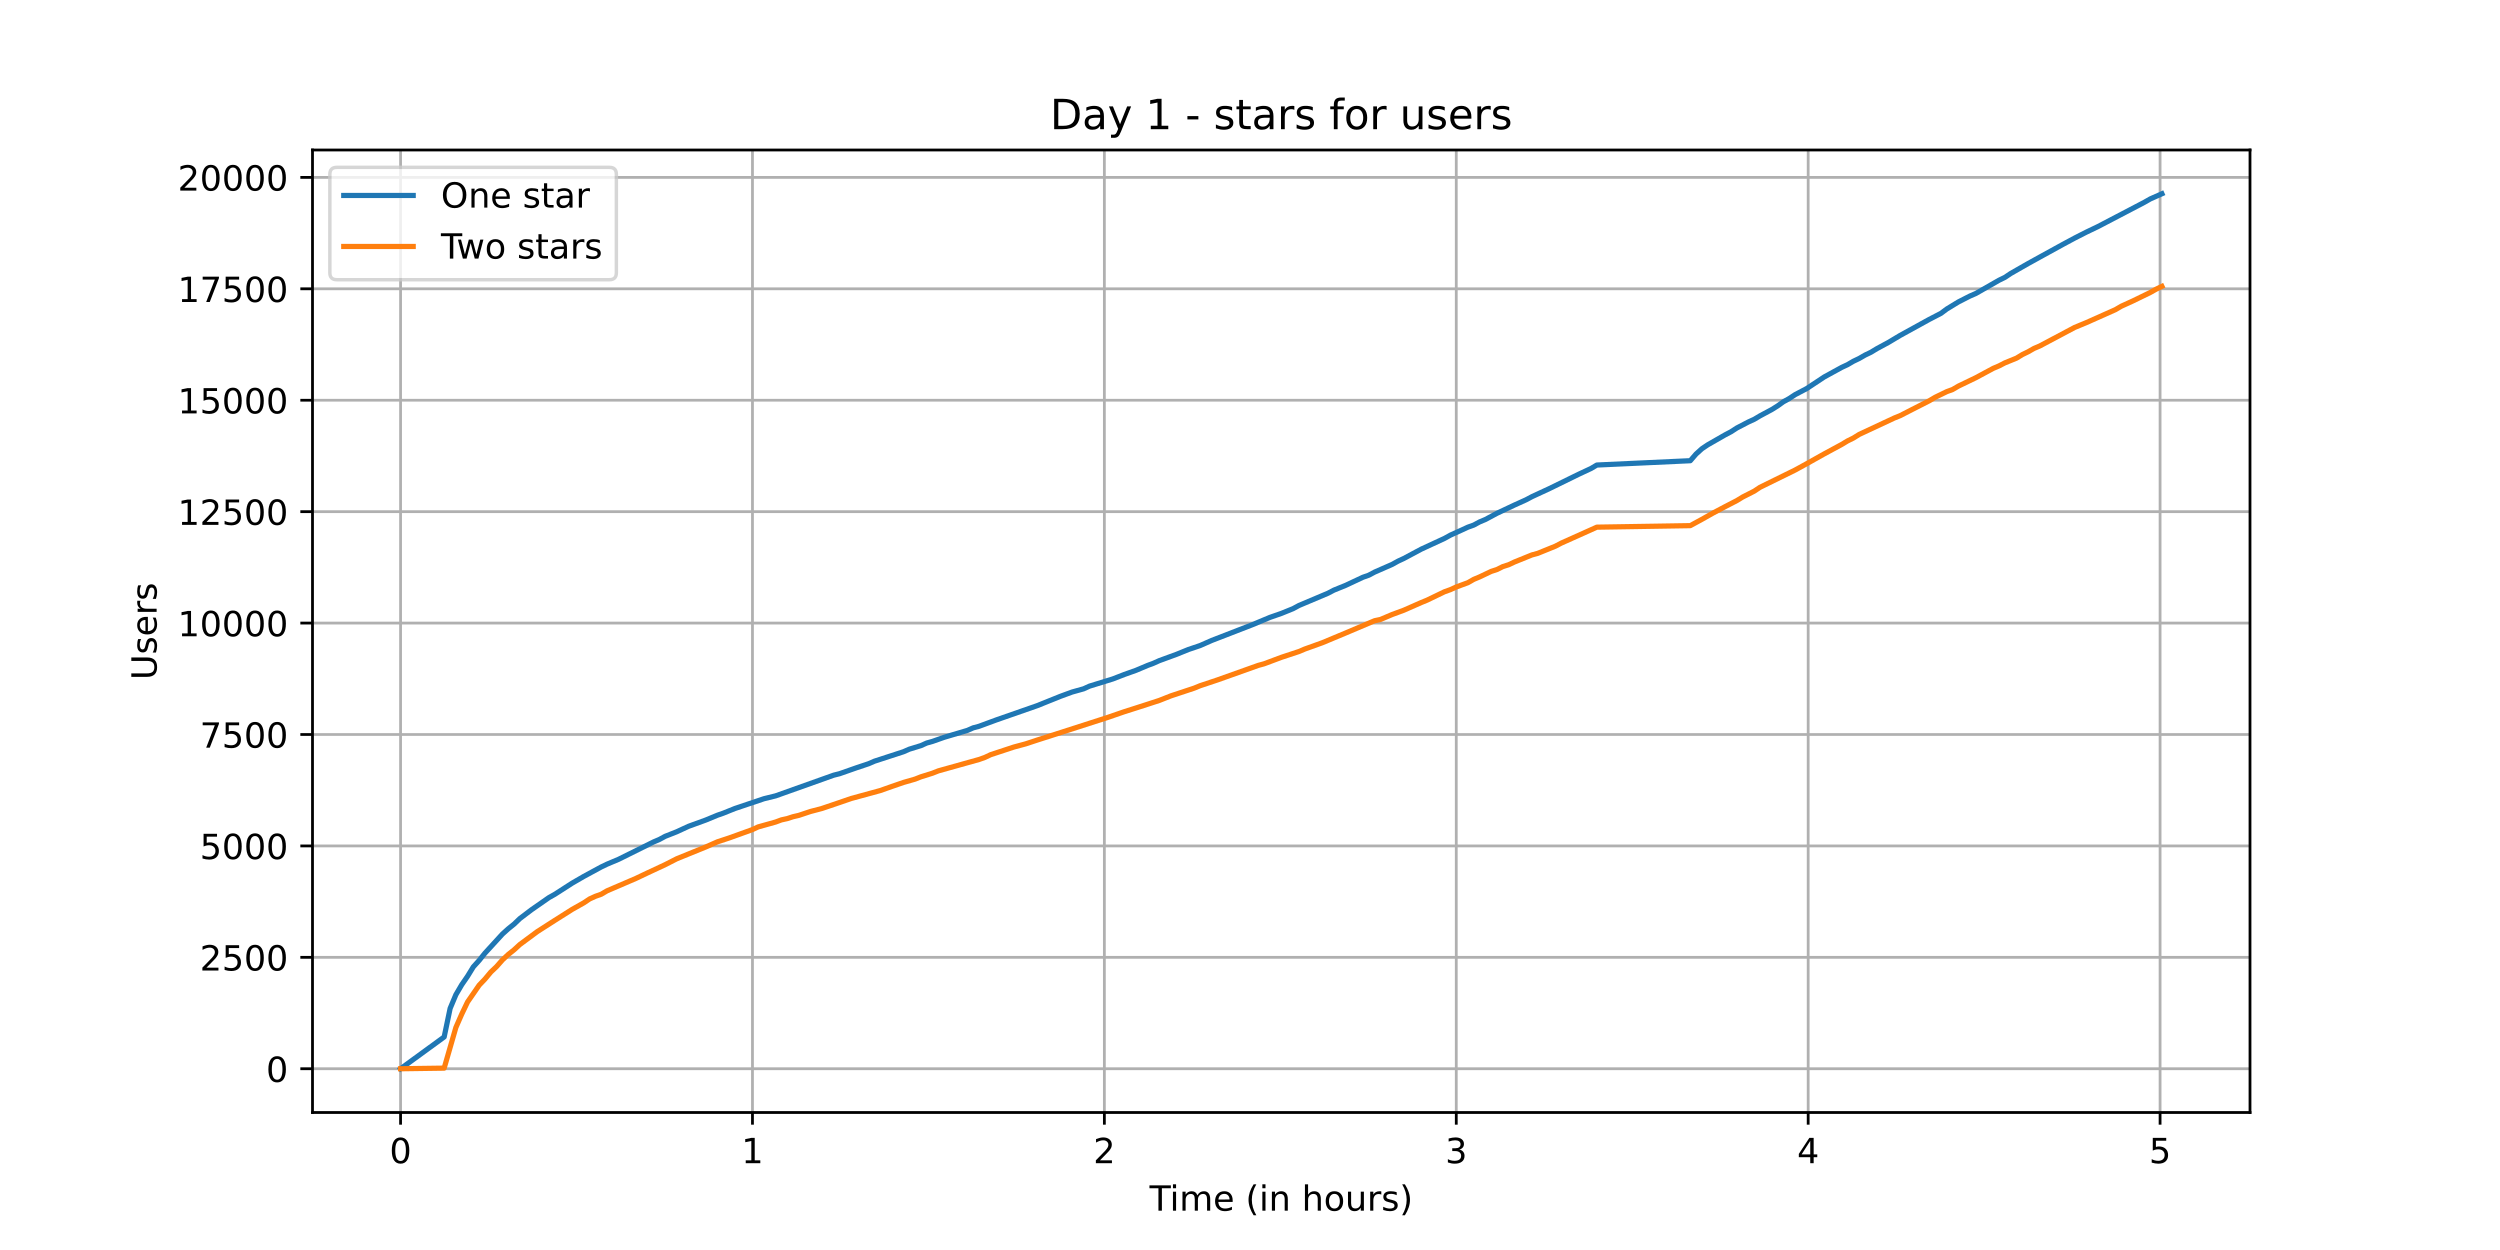
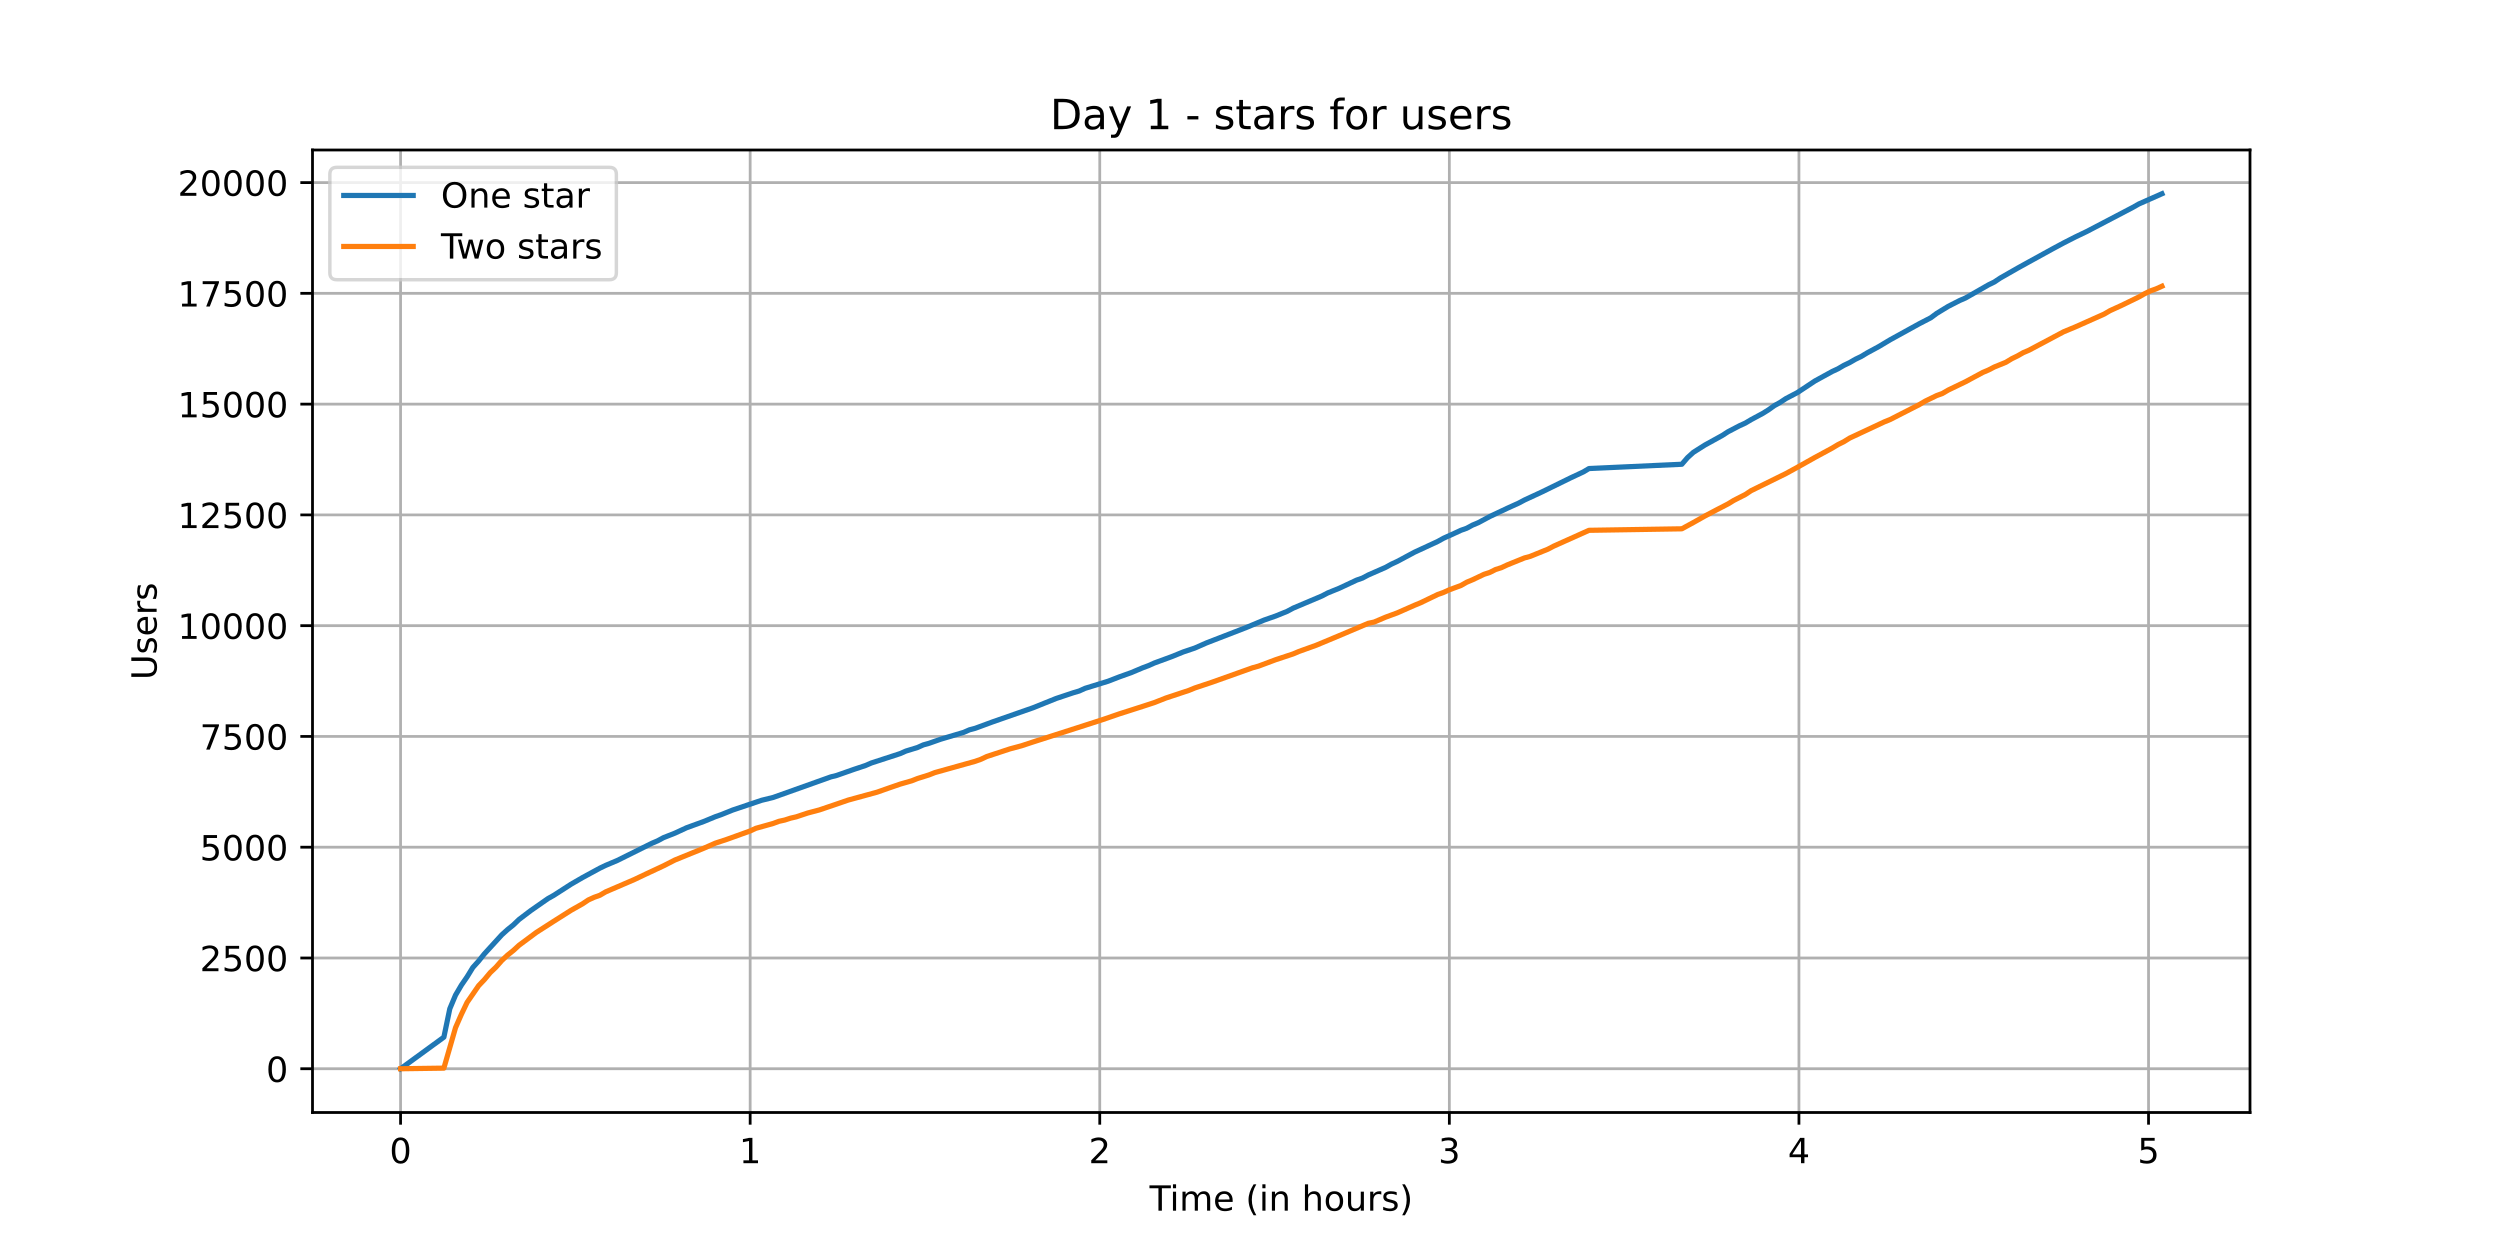
<svg xmlns="http://www.w3.org/2000/svg" xmlns:xlink="http://www.w3.org/1999/xlink" height="360pt" version="1.1" viewBox="0 0 720 360" width="720pt">
  <defs>
    <style type="text/css">*{stroke-linecap:butt;stroke-linejoin:round;}</style>
  </defs>
  <g id="figure_1">
    <g id="patch_1">
      <path d="M 0 360  L 720 360  L 720 0  L 0 0  z " style="fill:#ffffff;" />
    </g>
    <g id="axes_1">
      <g id="patch_2">
        <path d="M 90 320.4  L 648 320.4  L 648 43.2  L 90 43.2  z " style="fill:#ffffff;" />
      </g>
      <g id="matplotlib.axis_1">
        <g id="xtick_1">
          <g id="line2d_1">
-             <path clip-path="url(#pf2cf38341e)" d="M 115.364 320.4  L 115.364 43.2  " style="fill:none;stroke:#b0b0b0;stroke-linecap:square;stroke-width:0.8;" />
+             <path clip-path="url(#pa413331786)" d="M 115.364 320.4  L 115.364 43.2  " style="fill:none;stroke:#b0b0b0;stroke-linecap:square;stroke-width:0.8;" />
          </g>
          <g id="line2d_2">
            <defs>
-               <path d="M 0 0  L 0 3.5  " id="m0ffec7624c" style="stroke:#000000;stroke-width:0.8;" />
-             </defs>
-             <g>
-               <use style="stroke:#000000;stroke-width:0.8;" x="115.364" xlink:href="#m0ffec7624c" y="320.4" />
+               <path d="M 0 0  L 0 3.5  " id="mc14d39e9c3" style="stroke:#000000;stroke-width:0.8;" />
+             </defs>
+             <g>
+               <use style="stroke:#000000;stroke-width:0.8;" x="115.364" xlink:href="#mc14d39e9c3" y="320.4" />
            </g>
          </g>
          <g id="text_1">
            <g transform="translate(112.1824 334.9984)scale(0.1 -0.1)">
              <defs>
                <path d="M 31.781 66.406  Q 24.172 66.406 20.328 58.906  Q 16.5 51.422 16.5 36.375  Q 16.5 21.391 20.328 13.891  Q 24.172 6.391 31.781 6.391  Q 39.453 6.391 43.281 13.891  Q 47.125 21.391 47.125 36.375  Q 47.125 51.422 43.281 58.906  Q 39.453 66.406 31.781 66.406  z M 31.781 74.219  Q 44.047 74.219 50.516 64.516  Q 56.984 54.828 56.984 36.375  Q 56.984 17.969 50.516 8.266  Q 44.047 -1.422 31.781 -1.422  Q 19.531 -1.422 13.062 8.266  Q 6.594 17.969 6.594 36.375  Q 6.594 54.828 13.062 64.516  Q 19.531 74.219 31.781 74.219  z " id="DejaVuSans-48" />
              </defs>
              <use xlink:href="#DejaVuSans-48" />
            </g>
          </g>
        </g>
        <g id="xtick_2">
          <g id="line2d_3">
-             <path clip-path="url(#pf2cf38341e)" d="M 216.711 320.4  L 216.711 43.2  " style="fill:none;stroke:#b0b0b0;stroke-linecap:square;stroke-width:0.8;" />
+             <path clip-path="url(#pa413331786)" d="M 216.046 320.4  L 216.046 43.2  " style="fill:none;stroke:#b0b0b0;stroke-linecap:square;stroke-width:0.8;" />
          </g>
          <g id="line2d_4">
            <g>
-               <use style="stroke:#000000;stroke-width:0.8;" x="216.711" xlink:href="#m0ffec7624c" y="320.4" />
+               <use style="stroke:#000000;stroke-width:0.8;" x="216.046" xlink:href="#mc14d39e9c3" y="320.4" />
            </g>
          </g>
          <g id="text_2">
-             <g transform="translate(213.53 334.9984)scale(0.1 -0.1)">
+             <g transform="translate(212.865 334.9984)scale(0.1 -0.1)">
              <defs>
                <path d="M 12.406 8.297  L 28.516 8.297  L 28.516 63.922  L 10.984 60.406  L 10.984 69.391  L 28.422 72.906  L 38.281 72.906  L 38.281 8.297  L 54.391 8.297  L 54.391 0  L 12.406 0  z " id="DejaVuSans-49" />
              </defs>
              <use xlink:href="#DejaVuSans-49" />
            </g>
          </g>
        </g>
        <g id="xtick_3">
          <g id="line2d_5">
-             <path clip-path="url(#pf2cf38341e)" d="M 318.059 320.4  L 318.059 43.2  " style="fill:none;stroke:#b0b0b0;stroke-linecap:square;stroke-width:0.8;" />
+             <path clip-path="url(#pa413331786)" d="M 316.729 320.4  L 316.729 43.2  " style="fill:none;stroke:#b0b0b0;stroke-linecap:square;stroke-width:0.8;" />
          </g>
          <g id="line2d_6">
            <g>
-               <use style="stroke:#000000;stroke-width:0.8;" x="318.059" xlink:href="#m0ffec7624c" y="320.4" />
+               <use style="stroke:#000000;stroke-width:0.8;" x="316.729" xlink:href="#mc14d39e9c3" y="320.4" />
            </g>
          </g>
          <g id="text_3">
-             <g transform="translate(314.8775 334.9984)scale(0.1 -0.1)">
+             <g transform="translate(313.5477 334.9984)scale(0.1 -0.1)">
              <defs>
                <path d="M 19.188 8.297  L 53.609 8.297  L 53.609 0  L 7.328 0  L 7.328 8.297  Q 12.938 14.109 22.625 23.891  Q 32.328 33.688 34.812 36.531  Q 39.547 41.844 41.422 45.531  Q 43.312 49.219 43.312 52.781  Q 43.312 58.594 39.234 62.25  Q 35.156 65.922 28.609 65.922  Q 23.969 65.922 18.812 64.312  Q 13.672 62.703 7.812 59.422  L 7.812 69.391  Q 13.766 71.781 18.938 73  Q 24.125 74.219 28.422 74.219  Q 39.75 74.219 46.484 68.547  Q 53.219 62.891 53.219 53.422  Q 53.219 48.922 51.531 44.891  Q 49.859 40.875 45.406 35.406  Q 44.188 33.984 37.641 27.219  Q 31.109 20.453 19.188 8.297  z " id="DejaVuSans-50" />
              </defs>
              <use xlink:href="#DejaVuSans-50" />
            </g>
          </g>
        </g>
        <g id="xtick_4">
          <g id="line2d_7">
-             <path clip-path="url(#pf2cf38341e)" d="M 419.406 320.4  L 419.406 43.2  " style="fill:none;stroke:#b0b0b0;stroke-linecap:square;stroke-width:0.8;" />
+             <path clip-path="url(#pa413331786)" d="M 417.412 320.4  L 417.412 43.2  " style="fill:none;stroke:#b0b0b0;stroke-linecap:square;stroke-width:0.8;" />
          </g>
          <g id="line2d_8">
            <g>
-               <use style="stroke:#000000;stroke-width:0.8;" x="419.406" xlink:href="#m0ffec7624c" y="320.4" />
+               <use style="stroke:#000000;stroke-width:0.8;" x="417.412" xlink:href="#mc14d39e9c3" y="320.4" />
            </g>
          </g>
          <g id="text_4">
-             <g transform="translate(416.2251 334.9984)scale(0.1 -0.1)">
+             <g transform="translate(414.2303 334.9984)scale(0.1 -0.1)">
              <defs>
                <path d="M 40.578 39.312  Q 47.656 37.797 51.625 33  Q 55.609 28.219 55.609 21.188  Q 55.609 10.406 48.188 4.484  Q 40.766 -1.422 27.094 -1.422  Q 22.516 -1.422 17.656 -0.516  Q 12.797 0.391 7.625 2.203  L 7.625 11.719  Q 11.719 9.328 16.594 8.109  Q 21.484 6.891 26.812 6.891  Q 36.078 6.891 40.938 10.547  Q 45.797 14.203 45.797 21.188  Q 45.797 27.641 41.281 31.266  Q 36.766 34.906 28.719 34.906  L 20.219 34.906  L 20.219 43.016  L 29.109 43.016  Q 36.375 43.016 40.234 45.922  Q 44.094 48.828 44.094 54.297  Q 44.094 59.906 40.109 62.906  Q 36.141 65.922 28.719 65.922  Q 24.656 65.922 20.016 65.031  Q 15.375 64.156 9.812 62.312  L 9.812 71.094  Q 15.438 72.656 20.344 73.438  Q 25.25 74.219 29.594 74.219  Q 40.828 74.219 47.359 69.109  Q 53.906 64.016 53.906 55.328  Q 53.906 49.266 50.438 45.094  Q 46.969 40.922 40.578 39.312  z " id="DejaVuSans-51" />
              </defs>
              <use xlink:href="#DejaVuSans-51" />
            </g>
          </g>
        </g>
        <g id="xtick_5">
          <g id="line2d_9">
-             <path clip-path="url(#pf2cf38341e)" d="M 520.754 320.4  L 520.754 43.2  " style="fill:none;stroke:#b0b0b0;stroke-linecap:square;stroke-width:0.8;" />
+             <path clip-path="url(#pa413331786)" d="M 518.094 320.4  L 518.094 43.2  " style="fill:none;stroke:#b0b0b0;stroke-linecap:square;stroke-width:0.8;" />
          </g>
          <g id="line2d_10">
            <g>
-               <use style="stroke:#000000;stroke-width:0.8;" x="520.754" xlink:href="#m0ffec7624c" y="320.4" />
+               <use style="stroke:#000000;stroke-width:0.8;" x="518.094" xlink:href="#mc14d39e9c3" y="320.4" />
            </g>
          </g>
          <g id="text_5">
-             <g transform="translate(517.5727 334.9984)scale(0.1 -0.1)">
+             <g transform="translate(514.913 334.9984)scale(0.1 -0.1)">
              <defs>
                <path d="M 37.797 64.312  L 12.891 25.391  L 37.797 25.391  z M 35.203 72.906  L 47.609 72.906  L 47.609 25.391  L 58.016 25.391  L 58.016 17.188  L 47.609 17.188  L 47.609 0  L 37.797 0  L 37.797 17.188  L 4.891 17.188  L 4.891 26.703  z " id="DejaVuSans-52" />
              </defs>
              <use xlink:href="#DejaVuSans-52" />
            </g>
          </g>
        </g>
        <g id="xtick_6">
          <g id="line2d_11">
-             <path clip-path="url(#pf2cf38341e)" d="M 622.101 320.4  L 622.101 43.2  " style="fill:none;stroke:#b0b0b0;stroke-linecap:square;stroke-width:0.8;" />
+             <path clip-path="url(#pa413331786)" d="M 618.777 320.4  L 618.777 43.2  " style="fill:none;stroke:#b0b0b0;stroke-linecap:square;stroke-width:0.8;" />
          </g>
          <g id="line2d_12">
            <g>
-               <use style="stroke:#000000;stroke-width:0.8;" x="622.101" xlink:href="#m0ffec7624c" y="320.4" />
+               <use style="stroke:#000000;stroke-width:0.8;" x="618.777" xlink:href="#mc14d39e9c3" y="320.4" />
            </g>
          </g>
          <g id="text_6">
-             <g transform="translate(618.9202 334.9984)scale(0.1 -0.1)">
+             <g transform="translate(615.5956 334.9984)scale(0.1 -0.1)">
              <defs>
                <path d="M 10.797 72.906  L 49.516 72.906  L 49.516 64.594  L 19.828 64.594  L 19.828 46.734  Q 21.969 47.469 24.109 47.828  Q 26.266 48.188 28.422 48.188  Q 40.625 48.188 47.75 41.5  Q 54.891 34.812 54.891 23.391  Q 54.891 11.625 47.562 5.094  Q 40.234 -1.422 26.906 -1.422  Q 22.312 -1.422 17.547 -0.641  Q 12.797 0.141 7.719 1.703  L 7.719 11.625  Q 12.109 9.234 16.797 8.062  Q 21.484 6.891 26.703 6.891  Q 35.156 6.891 40.078 11.328  Q 45.016 15.766 45.016 23.391  Q 45.016 31 40.078 35.438  Q 35.156 39.891 26.703 39.891  Q 22.75 39.891 18.812 39.016  Q 14.891 38.141 10.797 36.281  z " id="DejaVuSans-53" />
              </defs>
              <use xlink:href="#DejaVuSans-53" />
            </g>
          </g>
        </g>
        <g id="text_7">
          <g transform="translate(331.0719 348.6766)scale(0.1 -0.1)">
            <defs>
              <path d="M -0.297 72.906  L 61.375 72.906  L 61.375 64.594  L 35.5 64.594  L 35.5 0  L 25.594 0  L 25.594 64.594  L -0.297 64.594  z " id="DejaVuSans-84" />
              <path d="M 9.422 54.688  L 18.406 54.688  L 18.406 0  L 9.422 0  z M 9.422 75.984  L 18.406 75.984  L 18.406 64.594  L 9.422 64.594  z " id="DejaVuSans-105" />
              <path d="M 52 44.188  Q 55.375 50.25 60.062 53.125  Q 64.75 56 71.094 56  Q 79.641 56 84.281 50.016  Q 88.922 44.047 88.922 33.016  L 88.922 0  L 79.891 0  L 79.891 32.719  Q 79.891 40.578 77.094 44.375  Q 74.312 48.188 68.609 48.188  Q 61.625 48.188 57.562 43.547  Q 53.516 38.922 53.516 30.906  L 53.516 0  L 44.484 0  L 44.484 32.719  Q 44.484 40.625 41.703 44.406  Q 38.922 48.188 33.109 48.188  Q 26.219 48.188 22.156 43.531  Q 18.109 38.875 18.109 30.906  L 18.109 0  L 9.078 0  L 9.078 54.688  L 18.109 54.688  L 18.109 46.188  Q 21.188 51.219 25.484 53.609  Q 29.781 56 35.688 56  Q 41.656 56 45.828 52.969  Q 50 49.953 52 44.188  z " id="DejaVuSans-109" />
              <path d="M 56.203 29.594  L 56.203 25.203  L 14.891 25.203  Q 15.484 15.922 20.484 11.062  Q 25.484 6.203 34.422 6.203  Q 39.594 6.203 44.453 7.469  Q 49.312 8.734 54.109 11.281  L 54.109 2.781  Q 49.266 0.734 44.188 -0.344  Q 39.109 -1.422 33.891 -1.422  Q 20.797 -1.422 13.156 6.188  Q 5.516 13.812 5.516 26.812  Q 5.516 40.234 12.766 48.109  Q 20.016 56 32.328 56  Q 43.359 56 49.781 48.891  Q 56.203 41.797 56.203 29.594  z M 47.219 32.234  Q 47.125 39.594 43.094 43.984  Q 39.062 48.391 32.422 48.391  Q 24.906 48.391 20.391 44.141  Q 15.875 39.891 15.188 32.172  z " id="DejaVuSans-101" />
              <path id="DejaVuSans-32" />
              <path d="M 31 75.875  Q 24.469 64.656 21.281 53.656  Q 18.109 42.672 18.109 31.391  Q 18.109 20.125 21.312 9.062  Q 24.516 -2 31 -13.188  L 23.188 -13.188  Q 15.875 -1.703 12.234 9.375  Q 8.594 20.453 8.594 31.391  Q 8.594 42.281 12.203 53.312  Q 15.828 64.359 23.188 75.875  z " id="DejaVuSans-40" />
              <path d="M 54.891 33.016  L 54.891 0  L 45.906 0  L 45.906 32.719  Q 45.906 40.484 42.875 44.328  Q 39.844 48.188 33.797 48.188  Q 26.516 48.188 22.312 43.547  Q 18.109 38.922 18.109 30.906  L 18.109 0  L 9.078 0  L 9.078 54.688  L 18.109 54.688  L 18.109 46.188  Q 21.344 51.125 25.703 53.562  Q 30.078 56 35.797 56  Q 45.219 56 50.047 50.172  Q 54.891 44.344 54.891 33.016  z " id="DejaVuSans-110" />
              <path d="M 54.891 33.016  L 54.891 0  L 45.906 0  L 45.906 32.719  Q 45.906 40.484 42.875 44.328  Q 39.844 48.188 33.797 48.188  Q 26.516 48.188 22.312 43.547  Q 18.109 38.922 18.109 30.906  L 18.109 0  L 9.078 0  L 9.078 75.984  L 18.109 75.984  L 18.109 46.188  Q 21.344 51.125 25.703 53.562  Q 30.078 56 35.797 56  Q 45.219 56 50.047 50.172  Q 54.891 44.344 54.891 33.016  z " id="DejaVuSans-104" />
              <path d="M 30.609 48.391  Q 23.391 48.391 19.188 42.75  Q 14.984 37.109 14.984 27.297  Q 14.984 17.484 19.156 11.844  Q 23.344 6.203 30.609 6.203  Q 37.797 6.203 41.984 11.859  Q 46.188 17.531 46.188 27.297  Q 46.188 37.016 41.984 42.703  Q 37.797 48.391 30.609 48.391  z M 30.609 56  Q 42.328 56 49.016 48.375  Q 55.719 40.766 55.719 27.297  Q 55.719 13.875 49.016 6.219  Q 42.328 -1.422 30.609 -1.422  Q 18.844 -1.422 12.172 6.219  Q 5.516 13.875 5.516 27.297  Q 5.516 40.766 12.172 48.375  Q 18.844 56 30.609 56  z " id="DejaVuSans-111" />
              <path d="M 8.5 21.578  L 8.5 54.688  L 17.484 54.688  L 17.484 21.922  Q 17.484 14.156 20.5 10.266  Q 23.531 6.391 29.594 6.391  Q 36.859 6.391 41.078 11.031  Q 45.312 15.672 45.312 23.688  L 45.312 54.688  L 54.297 54.688  L 54.297 0  L 45.312 0  L 45.312 8.406  Q 42.047 3.422 37.719 1  Q 33.406 -1.422 27.688 -1.422  Q 18.266 -1.422 13.375 4.438  Q 8.5 10.297 8.5 21.578  z M 31.109 56  z " id="DejaVuSans-117" />
              <path d="M 41.109 46.297  Q 39.594 47.172 37.812 47.578  Q 36.031 48 33.891 48  Q 26.266 48 22.188 43.047  Q 18.109 38.094 18.109 28.812  L 18.109 0  L 9.078 0  L 9.078 54.688  L 18.109 54.688  L 18.109 46.188  Q 20.953 51.172 25.484 53.578  Q 30.031 56 36.531 56  Q 37.453 56 38.578 55.875  Q 39.703 55.766 41.062 55.516  z " id="DejaVuSans-114" />
              <path d="M 44.281 53.078  L 44.281 44.578  Q 40.484 46.531 36.375 47.5  Q 32.281 48.484 27.875 48.484  Q 21.188 48.484 17.844 46.438  Q 14.5 44.391 14.5 40.281  Q 14.5 37.156 16.891 35.375  Q 19.281 33.594 26.516 31.984  L 29.594 31.297  Q 39.156 29.25 43.188 25.516  Q 47.219 21.781 47.219 15.094  Q 47.219 7.469 41.188 3.016  Q 35.156 -1.422 24.609 -1.422  Q 20.219 -1.422 15.453 -0.562  Q 10.688 0.297 5.422 2  L 5.422 11.281  Q 10.406 8.688 15.234 7.391  Q 20.062 6.109 24.812 6.109  Q 31.156 6.109 34.562 8.281  Q 37.984 10.453 37.984 14.406  Q 37.984 18.062 35.516 20.016  Q 33.062 21.969 24.703 23.781  L 21.578 24.516  Q 13.234 26.266 9.516 29.906  Q 5.812 33.547 5.812 39.891  Q 5.812 47.609 11.281 51.797  Q 16.75 56 26.812 56  Q 31.781 56 36.172 55.266  Q 40.578 54.547 44.281 53.078  z " id="DejaVuSans-115" />
              <path d="M 8.016 75.875  L 15.828 75.875  Q 23.141 64.359 26.781 53.312  Q 30.422 42.281 30.422 31.391  Q 30.422 20.453 26.781 9.375  Q 23.141 -1.703 15.828 -13.188  L 8.016 -13.188  Q 14.5 -2 17.703 9.062  Q 20.906 20.125 20.906 31.391  Q 20.906 42.672 17.703 53.656  Q 14.5 64.656 8.016 75.875  z " id="DejaVuSans-41" />
            </defs>
            <use xlink:href="#DejaVuSans-84" />
            <use x="57.959" xlink:href="#DejaVuSans-105" />
            <use x="85.742" xlink:href="#DejaVuSans-109" />
            <use x="183.154" xlink:href="#DejaVuSans-101" />
            <use x="244.678" xlink:href="#DejaVuSans-32" />
            <use x="276.465" xlink:href="#DejaVuSans-40" />
            <use x="315.479" xlink:href="#DejaVuSans-105" />
            <use x="343.262" xlink:href="#DejaVuSans-110" />
            <use x="406.641" xlink:href="#DejaVuSans-32" />
            <use x="438.428" xlink:href="#DejaVuSans-104" />
            <use x="501.807" xlink:href="#DejaVuSans-111" />
            <use x="562.988" xlink:href="#DejaVuSans-117" />
            <use x="626.367" xlink:href="#DejaVuSans-114" />
            <use x="667.48" xlink:href="#DejaVuSans-115" />
            <use x="719.58" xlink:href="#DejaVuSans-41" />
          </g>
        </g>
      </g>
      <g id="matplotlib.axis_2">
        <g id="ytick_1">
          <g id="line2d_13">
-             <path clip-path="url(#pf2cf38341e)" d="M 90 307.8  L 648 307.8  " style="fill:none;stroke:#b0b0b0;stroke-linecap:square;stroke-width:0.8;" />
+             <path clip-path="url(#pa413331786)" d="M 90 307.8  L 648 307.8  " style="fill:none;stroke:#b0b0b0;stroke-linecap:square;stroke-width:0.8;" />
          </g>
          <g id="line2d_14">
            <defs>
-               <path d="M 0 0  L -3.5 0  " id="m3760da4bdd" style="stroke:#000000;stroke-width:0.8;" />
-             </defs>
-             <g>
-               <use style="stroke:#000000;stroke-width:0.8;" x="90" xlink:href="#m3760da4bdd" y="307.8" />
+               <path d="M 0 0  L -3.5 0  " id="m366de0d4a3" style="stroke:#000000;stroke-width:0.8;" />
+             </defs>
+             <g>
+               <use style="stroke:#000000;stroke-width:0.8;" x="90" xlink:href="#m366de0d4a3" y="307.8" />
            </g>
          </g>
          <g id="text_8">
            <g transform="translate(76.6375 311.5992)scale(0.1 -0.1)">
              <use xlink:href="#DejaVuSans-48" />
            </g>
          </g>
        </g>
        <g id="ytick_2">
          <g id="line2d_15">
-             <path clip-path="url(#pf2cf38341e)" d="M 90 275.711  L 648 275.711  " style="fill:none;stroke:#b0b0b0;stroke-linecap:square;stroke-width:0.8;" />
+             <path clip-path="url(#pa413331786)" d="M 90 275.898  L 648 275.898  " style="fill:none;stroke:#b0b0b0;stroke-linecap:square;stroke-width:0.8;" />
          </g>
          <g id="line2d_16">
            <g>
-               <use style="stroke:#000000;stroke-width:0.8;" x="90" xlink:href="#m3760da4bdd" y="275.711" />
+               <use style="stroke:#000000;stroke-width:0.8;" x="90" xlink:href="#m366de0d4a3" y="275.898" />
            </g>
          </g>
          <g id="text_9">
-             <g transform="translate(57.55 279.5104)scale(0.1 -0.1)">
+             <g transform="translate(57.55 279.6973)scale(0.1 -0.1)">
              <use xlink:href="#DejaVuSans-50" />
              <use x="63.623" xlink:href="#DejaVuSans-53" />
              <use x="127.246" xlink:href="#DejaVuSans-48" />
              <use x="190.869" xlink:href="#DejaVuSans-48" />
            </g>
          </g>
        </g>
        <g id="ytick_3">
          <g id="line2d_17">
-             <path clip-path="url(#pf2cf38341e)" d="M 90 243.622  L 648 243.622  " style="fill:none;stroke:#b0b0b0;stroke-linecap:square;stroke-width:0.8;" />
+             <path clip-path="url(#pa413331786)" d="M 90 243.996  L 648 243.996  " style="fill:none;stroke:#b0b0b0;stroke-linecap:square;stroke-width:0.8;" />
          </g>
          <g id="line2d_18">
            <g>
-               <use style="stroke:#000000;stroke-width:0.8;" x="90" xlink:href="#m3760da4bdd" y="243.622" />
+               <use style="stroke:#000000;stroke-width:0.8;" x="90" xlink:href="#m366de0d4a3" y="243.996" />
            </g>
          </g>
          <g id="text_10">
-             <g transform="translate(57.55 247.4216)scale(0.1 -0.1)">
+             <g transform="translate(57.55 247.7953)scale(0.1 -0.1)">
              <use xlink:href="#DejaVuSans-53" />
              <use x="63.623" xlink:href="#DejaVuSans-48" />
              <use x="127.246" xlink:href="#DejaVuSans-48" />
              <use x="190.869" xlink:href="#DejaVuSans-48" />
            </g>
          </g>
        </g>
        <g id="ytick_4">
          <g id="line2d_19">
-             <path clip-path="url(#pf2cf38341e)" d="M 90 211.534  L 648 211.534  " style="fill:none;stroke:#b0b0b0;stroke-linecap:square;stroke-width:0.8;" />
+             <path clip-path="url(#pa413331786)" d="M 90 212.094  L 648 212.094  " style="fill:none;stroke:#b0b0b0;stroke-linecap:square;stroke-width:0.8;" />
          </g>
          <g id="line2d_20">
            <g>
-               <use style="stroke:#000000;stroke-width:0.8;" x="90" xlink:href="#m3760da4bdd" y="211.534" />
+               <use style="stroke:#000000;stroke-width:0.8;" x="90" xlink:href="#m366de0d4a3" y="212.094" />
            </g>
          </g>
          <g id="text_11">
-             <g transform="translate(57.55 215.3327)scale(0.1 -0.1)">
+             <g transform="translate(57.55 215.8933)scale(0.1 -0.1)">
              <defs>
                <path d="M 8.203 72.906  L 55.078 72.906  L 55.078 68.703  L 28.609 0  L 18.312 0  L 43.219 64.594  L 8.203 64.594  z " id="DejaVuSans-55" />
              </defs>
              <use xlink:href="#DejaVuSans-55" />
              <use x="63.623" xlink:href="#DejaVuSans-53" />
              <use x="127.246" xlink:href="#DejaVuSans-48" />
              <use x="190.869" xlink:href="#DejaVuSans-48" />
            </g>
          </g>
        </g>
        <g id="ytick_5">
          <g id="line2d_21">
-             <path clip-path="url(#pf2cf38341e)" d="M 90 179.445  L 648 179.445  " style="fill:none;stroke:#b0b0b0;stroke-linecap:square;stroke-width:0.8;" />
+             <path clip-path="url(#pa413331786)" d="M 90 180.192  L 648 180.192  " style="fill:none;stroke:#b0b0b0;stroke-linecap:square;stroke-width:0.8;" />
          </g>
          <g id="line2d_22">
            <g>
-               <use style="stroke:#000000;stroke-width:0.8;" x="90" xlink:href="#m3760da4bdd" y="179.445" />
+               <use style="stroke:#000000;stroke-width:0.8;" x="90" xlink:href="#m366de0d4a3" y="180.192" />
            </g>
          </g>
          <g id="text_12">
-             <g transform="translate(51.1875 183.2439)scale(0.1 -0.1)">
+             <g transform="translate(51.1875 183.9914)scale(0.1 -0.1)">
              <use xlink:href="#DejaVuSans-49" />
              <use x="63.623" xlink:href="#DejaVuSans-48" />
              <use x="127.246" xlink:href="#DejaVuSans-48" />
              <use x="190.869" xlink:href="#DejaVuSans-48" />
              <use x="254.492" xlink:href="#DejaVuSans-48" />
            </g>
          </g>
        </g>
        <g id="ytick_6">
          <g id="line2d_23">
-             <path clip-path="url(#pf2cf38341e)" d="M 90 147.356  L 648 147.356  " style="fill:none;stroke:#b0b0b0;stroke-linecap:square;stroke-width:0.8;" />
+             <path clip-path="url(#pa413331786)" d="M 90 148.29  L 648 148.29  " style="fill:none;stroke:#b0b0b0;stroke-linecap:square;stroke-width:0.8;" />
          </g>
          <g id="line2d_24">
            <g>
-               <use style="stroke:#000000;stroke-width:0.8;" x="90" xlink:href="#m3760da4bdd" y="147.356" />
+               <use style="stroke:#000000;stroke-width:0.8;" x="90" xlink:href="#m366de0d4a3" y="148.29" />
            </g>
          </g>
          <g id="text_13">
-             <g transform="translate(51.1875 151.1551)scale(0.1 -0.1)">
+             <g transform="translate(51.1875 152.0894)scale(0.1 -0.1)">
              <use xlink:href="#DejaVuSans-49" />
              <use x="63.623" xlink:href="#DejaVuSans-50" />
              <use x="127.246" xlink:href="#DejaVuSans-53" />
              <use x="190.869" xlink:href="#DejaVuSans-48" />
              <use x="254.492" xlink:href="#DejaVuSans-48" />
            </g>
          </g>
        </g>
        <g id="ytick_7">
          <g id="line2d_25">
-             <path clip-path="url(#pf2cf38341e)" d="M 90 115.267  L 648 115.267  " style="fill:none;stroke:#b0b0b0;stroke-linecap:square;stroke-width:0.8;" />
+             <path clip-path="url(#pa413331786)" d="M 90 116.388  L 648 116.388  " style="fill:none;stroke:#b0b0b0;stroke-linecap:square;stroke-width:0.8;" />
          </g>
          <g id="line2d_26">
            <g>
-               <use style="stroke:#000000;stroke-width:0.8;" x="90" xlink:href="#m3760da4bdd" y="115.267" />
+               <use style="stroke:#000000;stroke-width:0.8;" x="90" xlink:href="#m366de0d4a3" y="116.388" />
            </g>
          </g>
          <g id="text_14">
-             <g transform="translate(51.1875 119.0662)scale(0.1 -0.1)">
+             <g transform="translate(51.1875 120.1874)scale(0.1 -0.1)">
              <use xlink:href="#DejaVuSans-49" />
              <use x="63.623" xlink:href="#DejaVuSans-53" />
              <use x="127.246" xlink:href="#DejaVuSans-48" />
              <use x="190.869" xlink:href="#DejaVuSans-48" />
              <use x="254.492" xlink:href="#DejaVuSans-48" />
            </g>
          </g>
        </g>
        <g id="ytick_8">
          <g id="line2d_27">
-             <path clip-path="url(#pf2cf38341e)" d="M 90 83.178  L 648 83.178  " style="fill:none;stroke:#b0b0b0;stroke-linecap:square;stroke-width:0.8;" />
+             <path clip-path="url(#pa413331786)" d="M 90 84.486  L 648 84.486  " style="fill:none;stroke:#b0b0b0;stroke-linecap:square;stroke-width:0.8;" />
          </g>
          <g id="line2d_28">
            <g>
-               <use style="stroke:#000000;stroke-width:0.8;" x="90" xlink:href="#m3760da4bdd" y="83.178" />
+               <use style="stroke:#000000;stroke-width:0.8;" x="90" xlink:href="#m366de0d4a3" y="84.486" />
            </g>
          </g>
          <g id="text_15">
-             <g transform="translate(51.1875 86.97741)scale(0.1 -0.1)">
+             <g transform="translate(51.1875 88.28547)scale(0.1 -0.1)">
              <use xlink:href="#DejaVuSans-49" />
              <use x="63.623" xlink:href="#DejaVuSans-55" />
              <use x="127.246" xlink:href="#DejaVuSans-53" />
              <use x="190.869" xlink:href="#DejaVuSans-48" />
              <use x="254.492" xlink:href="#DejaVuSans-48" />
            </g>
          </g>
        </g>
        <g id="ytick_9">
          <g id="line2d_29">
-             <path clip-path="url(#pf2cf38341e)" d="M 90 51.089  L 648 51.089  " style="fill:none;stroke:#b0b0b0;stroke-linecap:square;stroke-width:0.8;" />
+             <path clip-path="url(#pa413331786)" d="M 90 52.584  L 648 52.584  " style="fill:none;stroke:#b0b0b0;stroke-linecap:square;stroke-width:0.8;" />
          </g>
          <g id="line2d_30">
            <g>
-               <use style="stroke:#000000;stroke-width:0.8;" x="90" xlink:href="#m3760da4bdd" y="51.089" />
+               <use style="stroke:#000000;stroke-width:0.8;" x="90" xlink:href="#m366de0d4a3" y="52.584" />
            </g>
          </g>
          <g id="text_16">
-             <g transform="translate(51.1875 54.88858)scale(0.1 -0.1)">
+             <g transform="translate(51.1875 56.3835)scale(0.1 -0.1)">
              <use xlink:href="#DejaVuSans-50" />
              <use x="63.623" xlink:href="#DejaVuSans-48" />
              <use x="127.246" xlink:href="#DejaVuSans-48" />
              <use x="190.869" xlink:href="#DejaVuSans-48" />
              <use x="254.492" xlink:href="#DejaVuSans-48" />
            </g>
          </g>
        </g>
        <g id="text_17">
          <g transform="translate(45.10781 195.8008)rotate(-90)scale(0.1 -0.1)">
            <defs>
              <path d="M 8.688 72.906  L 18.609 72.906  L 18.609 28.609  Q 18.609 16.891 22.844 11.734  Q 27.094 6.594 36.625 6.594  Q 46.094 6.594 50.344 11.734  Q 54.594 16.891 54.594 28.609  L 54.594 72.906  L 64.5 72.906  L 64.5 27.391  Q 64.5 13.141 57.438 5.859  Q 50.391 -1.422 36.625 -1.422  Q 22.797 -1.422 15.734 5.859  Q 8.688 13.141 8.688 27.391  z " id="DejaVuSans-85" />
            </defs>
            <use xlink:href="#DejaVuSans-85" />
            <use x="73.193" xlink:href="#DejaVuSans-115" />
            <use x="125.293" xlink:href="#DejaVuSans-101" />
            <use x="186.816" xlink:href="#DejaVuSans-114" />
            <use x="227.93" xlink:href="#DejaVuSans-115" />
          </g>
        </g>
      </g>
      <g id="line2d_31">
-         <path clip-path="url(#pf2cf38341e)" d="M 115.364 307.8  L 127.919 298.648  L 129.637 290.421  L 131.298 286.467  L 132.987 283.592  L 134.648 281.179  L 136.309 278.471  L 137.998 276.597  L 139.659 274.517  L 144.698 269.011  L 146.359 267.509  L 148.048 266.149  L 149.709 264.557  L 153.059 262.016  L 158.07 258.524  L 159.76 257.575  L 164.771 254.353  L 168.121 252.415  L 173.16 249.681  L 174.821 248.885  L 178.171 247.473  L 188.221 242.48  L 189.882 241.774  L 191.571 240.863  L 194.921 239.541  L 198.272 237.988  L 203.283 236.165  L 206.633 234.779  L 208.294 234.201  L 211.644 232.853  L 220.033 230.03  L 223.383 229.208  L 240.106 223.252  L 241.795 222.829  L 246.806 221.07  L 250.156 219.954  L 251.845 219.222  L 260.206 216.501  L 261.867 215.769  L 265.217 214.742  L 266.906 213.985  L 268.567 213.523  L 271.917 212.342  L 278.618 210.353  L 280.279 209.621  L 281.968 209.172  L 286.979 207.323  L 298.718 203.229  L 305.39 200.546  L 308.74 199.314  L 312.091 198.377  L 313.78 197.607  L 320.48 195.54  L 323.83 194.244  L 327.18 193.05  L 330.53 191.638  L 332.191 191.022  L 333.88 190.265  L 338.919 188.417  L 342.27 187.056  L 345.62 185.927  L 348.998 184.438  L 360.709 179.907  L 365.72 177.815  L 369.07 176.647  L 372.42 175.286  L 374.11 174.375  L 382.471 170.845  L 384.16 169.959  L 387.51 168.599  L 392.521 166.25  L 394.21 165.659  L 395.899 164.761  L 400.939 162.553  L 402.628 161.616  L 404.289 160.846  L 409.328 158.151  L 416.028 155.057  L 417.717 154.12  L 421.095 152.593  L 422.756 151.823  L 424.446 151.219  L 426.107 150.321  L 427.796 149.615  L 431.146 147.818  L 436.157 145.456  L 439.507 143.942  L 441.196 143.043  L 446.292 140.681  L 454.653 136.587  L 458.228 134.918  L 459.889 133.93  L 486.802 132.685  L 488.463 130.76  L 490.153 129.232  L 491.814 128.115  L 496.853 125.227  L 498.514 124.355  L 500.203 123.264  L 503.525 121.531  L 505.214 120.761  L 506.875 119.772  L 510.253 117.962  L 511.942 116.91  L 513.603 115.716  L 515.292 114.779  L 516.982 113.663  L 520.332 111.904  L 525.399 108.554  L 530.41 105.807  L 532.071 105.037  L 533.76 104.049  L 535.449 103.24  L 537.138 102.265  L 538.799 101.469  L 540.517 100.429  L 543.867 98.619  L 547.217 96.617  L 555.634 91.983  L 558.984 90.251  L 560.674 88.993  L 564.024 86.952  L 567.346 85.258  L 569.035 84.526  L 575.735 80.701  L 577.396 79.892  L 579.085 78.763  L 584.096 75.9  L 587.446 74.052  L 594.146 70.368  L 597.497 68.571  L 600.847 66.864  L 604.197 65.26  L 617.597 58.252  L 619.286 57.289  L 622.636 55.8  L 622.636 55.8  " style="fill:none;stroke:#1f77b4;stroke-linecap:square;stroke-width:1.5;" />
+         <path clip-path="url(#pa413331786)" d="M 115.364 307.8  L 127.837 298.702  L 129.543 290.522  L 131.193 286.592  L 132.871 283.733  L 134.521 281.334  L 136.171 278.642  L 137.849 276.779  L 139.5 274.711  L 144.506 269.237  L 146.156 267.744  L 147.834 266.391  L 149.484 264.809  L 152.812 262.282  L 157.79 258.811  L 159.468 257.867  L 164.446 254.664  L 167.775 252.737  L 172.781 250.019  L 174.431 249.228  L 177.759 247.824  L 187.743 242.86  L 189.393 242.159  L 191.071 241.253  L 194.4 239.938  L 197.728 238.394  L 202.706 236.582  L 206.034 235.204  L 207.684 234.63  L 211.012 233.29  L 219.346 230.482  L 222.675 229.666  L 239.287 223.745  L 240.965 223.324  L 245.943 221.575  L 249.272 220.465  L 250.95 219.738  L 259.256 217.033  L 260.906 216.305  L 264.234 215.284  L 265.912 214.531  L 267.562 214.072  L 270.89 212.898  L 277.547 210.92  L 279.197 210.193  L 280.875 209.746  L 285.853 207.909  L 297.515 203.838  L 304.144 201.171  L 309.15 199.499  L 310.8 199.014  L 312.478 198.249  L 319.134 196.194  L 322.462 194.905  L 325.79 193.719  L 329.118 192.315  L 330.769 191.702  L 332.447 190.949  L 337.453 189.112  L 340.781 187.759  L 344.109 186.636  L 347.465 185.156  L 359.1 180.652  L 364.078 178.572  L 367.406 177.41  L 370.734 176.058  L 372.412 175.152  L 380.718 171.642  L 382.396 170.762  L 385.725 169.409  L 390.703 167.074  L 392.381 166.487  L 394.059 165.594  L 399.065 163.399  L 400.743 162.467  L 402.393 161.702  L 407.399 159.022  L 414.055 155.947  L 415.734 155.015  L 419.09 153.497  L 420.74 152.731  L 422.418 152.131  L 424.068 151.238  L 425.746 150.536  L 429.074 148.75  L 434.052 146.402  L 437.38 144.896  L 439.058 144.003  L 444.12 141.655  L 452.427 137.584  L 455.979 135.925  L 457.629 134.942  L 484.366 133.705  L 486.016 131.79  L 487.694 130.272  L 491.022 128.166  L 496 125.423  L 497.678 124.338  L 500.978 122.615  L 502.656 121.85  L 504.306 120.867  L 507.662 119.068  L 509.34 118.022  L 510.99 116.835  L 512.669 115.903  L 514.347 114.793  L 517.675 113.045  L 522.709 109.714  L 527.687 106.984  L 529.337 106.218  L 531.015 105.235  L 532.693 104.431  L 534.371 103.462  L 536.021 102.67  L 537.727 101.637  L 541.055 99.837  L 544.384 97.847  L 552.746 93.24  L 556.074 91.517  L 557.752 90.267  L 561.08 88.238  L 564.38 86.553  L 566.058 85.826  L 572.715 82.023  L 574.365 81.219  L 576.043 80.097  L 581.021 77.251  L 584.349 75.413  L 591.005 71.751  L 594.333 69.964  L 597.661 68.267  L 600.99 66.672  L 614.302 59.705  L 615.98 58.748  L 622.636 55.8  L 622.636 55.8  " style="fill:none;stroke:#1f77b4;stroke-linecap:square;stroke-width:1.5;" />
      </g>
      <g id="line2d_32">
-         <path clip-path="url(#pf2cf38341e)" d="M 115.364 307.8  L 127.919 307.62  L 131.298 295.901  L 132.987 292.051  L 134.648 288.585  L 137.998 283.733  L 139.659 281.988  L 141.348 279.96  L 143.009 278.381  L 144.698 276.456  L 146.359 274.903  L 148.048 273.555  L 149.709 272.027  L 154.748 268.292  L 159.76 265.083  L 164.771 261.913  L 168.121 260.026  L 169.81 258.897  L 171.471 258.139  L 173.16 257.536  L 174.821 256.561  L 178.171 255.123  L 183.182 252.967  L 186.532 251.375  L 191.571 249.026  L 194.921 247.319  L 203.283 243.918  L 206.633 242.441  L 209.983 241.338  L 216.683 238.925  L 218.344 238.154  L 221.694 237.217  L 223.383 236.742  L 225.044 236.126  L 226.733 235.754  L 228.394 235.215  L 230.055 234.83  L 233.405 233.713  L 236.756 232.828  L 241.795 231.121  L 245.145 229.965  L 253.506 227.681  L 256.856 226.5  L 260.206 225.345  L 263.556 224.382  L 265.217 223.727  L 268.567 222.675  L 270.257 222.007  L 273.607 221.07  L 281.968 218.734  L 283.629 218.144  L 285.318 217.348  L 292.018 215.14  L 295.368 214.242  L 298.718 213.138  L 303.729 211.534  L 318.791 206.695  L 323.83 204.962  L 327.18 203.896  L 330.53 202.818  L 333.88 201.727  L 337.23 200.405  L 342.27 198.736  L 343.931 198.185  L 345.62 197.491  L 350.659 195.81  L 362.37 191.638  L 364.059 191.176  L 369.07 189.302  L 374.11 187.634  L 375.771 186.928  L 380.81 185.118  L 387.51 182.32  L 395.899 178.764  L 397.588 178.405  L 400.939 176.98  L 404.289 175.748  L 409.328 173.528  L 410.989 172.847  L 416.028 170.421  L 417.717 169.818  L 419.406 169.048  L 422.756 167.816  L 424.446 166.853  L 426.107 166.16  L 429.457 164.568  L 431.146 164.016  L 432.807 163.182  L 434.496 162.643  L 436.157 161.86  L 441.196 159.819  L 442.857 159.37  L 447.981 157.291  L 449.642 156.418  L 459.889 151.823  L 486.802 151.386  L 490.153 149.564  L 493.503 147.677  L 496.853 145.905  L 500.203 144.173  L 501.864 143.159  L 505.214 141.452  L 506.875 140.348  L 516.982 135.38  L 520.332 133.545  L 525.399 130.708  L 530.41 128  L 532.071 126.999  L 533.76 126.164  L 535.449 125.112  L 545.556 120.388  L 547.217 119.721  L 550.623 117.975  L 555.634 115.421  L 557.323 114.42  L 560.674 112.79  L 562.335 112.186  L 564.024 111.198  L 569.035 108.785  L 574.046 106.09  L 575.735 105.371  L 577.396 104.511  L 580.746 103.15  L 582.435 102.123  L 584.096 101.315  L 585.785 100.352  L 587.446 99.646  L 597.497 94.307  L 600.847 92.92  L 609.236 89.185  L 610.925 88.197  L 614.247 86.682  L 619.286 84.231  L 620.947 83.294  L 622.636 82.472  L 622.636 82.472  " style="fill:none;stroke:#ff7f0e;stroke-linecap:square;stroke-width:1.5;" />
+         <path clip-path="url(#pa413331786)" d="M 115.364 307.8  L 127.837 307.621  L 131.193 295.971  L 132.871 292.143  L 134.521 288.697  L 137.849 283.874  L 139.5 282.138  L 141.178 280.122  L 142.828 278.552  L 144.506 276.638  L 146.156 275.094  L 147.834 273.754  L 149.484 272.236  L 154.49 268.522  L 159.468 265.332  L 164.446 262.18  L 167.775 260.304  L 169.453 259.181  L 171.103 258.429  L 172.781 257.829  L 174.431 256.859  L 177.759 255.43  L 182.737 253.286  L 186.065 251.704  L 191.071 249.368  L 194.4 247.671  L 202.706 244.29  L 206.034 242.822  L 209.362 241.725  L 216.018 239.326  L 217.668 238.56  L 220.997 237.628  L 222.675 237.156  L 224.325 236.544  L 226.003 236.174  L 227.653 235.638  L 229.303 235.255  L 232.631 234.145  L 235.959 233.264  L 240.965 231.567  L 244.293 230.419  L 252.6 228.147  L 255.928 226.973  L 259.256 225.825  L 262.584 224.868  L 264.234 224.217  L 267.562 223.17  L 269.24 222.507  L 272.568 221.575  L 280.875 219.253  L 282.525 218.666  L 284.203 217.875  L 290.859 215.68  L 294.187 214.787  L 297.515 213.689  L 302.494 212.094  L 317.456 207.283  L 322.462 205.561  L 325.79 204.501  L 329.118 203.43  L 332.447 202.345  L 335.775 201.031  L 340.781 199.372  L 342.431 198.823  L 344.109 198.134  L 349.115 196.462  L 360.75 192.315  L 362.428 191.855  L 367.406 189.992  L 372.412 188.334  L 374.062 187.632  L 379.068 185.832  L 385.725 183.051  L 394.059 179.516  L 395.737 179.159  L 399.065 177.742  L 402.393 176.517  L 407.399 174.309  L 409.049 173.633  L 414.055 171.221  L 415.734 170.622  L 417.412 169.856  L 420.74 168.631  L 422.418 167.674  L 424.068 166.985  L 427.396 165.402  L 429.074 164.854  L 430.724 164.024  L 432.402 163.488  L 434.052 162.71  L 439.058 160.681  L 440.708 160.234  L 445.798 158.167  L 447.449 157.299  L 457.629 152.731  L 484.366 152.297  L 487.694 150.485  L 491.022 148.609  L 494.35 146.848  L 497.678 145.126  L 499.328 144.117  L 502.656 142.42  L 504.306 141.323  L 514.347 136.384  L 517.675 134.56  L 522.709 131.739  L 527.687 129.047  L 529.337 128.052  L 531.015 127.222  L 532.693 126.176  L 542.733 121.48  L 544.384 120.816  L 547.768 119.081  L 552.746 116.541  L 554.424 115.546  L 557.752 113.925  L 559.402 113.326  L 561.08 112.343  L 566.058 109.944  L 571.037 107.264  L 572.715 106.55  L 574.365 105.695  L 577.693 104.342  L 579.371 103.321  L 581.021 102.517  L 582.699 101.56  L 584.349 100.858  L 594.333 95.55  L 597.661 94.172  L 605.996 90.458  L 607.674 89.476  L 610.974 87.97  L 615.98 85.533  L 617.63 84.601  L 619.308 83.784  L 620.958 83.197  L 622.636 82.432  L 622.636 82.432  " style="fill:none;stroke:#ff7f0e;stroke-linecap:square;stroke-width:1.5;" />
      </g>
      <g id="patch_3">
        <path d="M 90 320.4  L 90 43.2  " style="fill:none;stroke:#000000;stroke-linecap:square;stroke-linejoin:miter;stroke-width:0.8;" />
      </g>
      <g id="patch_4">
        <path d="M 648 320.4  L 648 43.2  " style="fill:none;stroke:#000000;stroke-linecap:square;stroke-linejoin:miter;stroke-width:0.8;" />
      </g>
      <g id="patch_5">
        <path d="M 90 320.4  L 648 320.4  " style="fill:none;stroke:#000000;stroke-linecap:square;stroke-linejoin:miter;stroke-width:0.8;" />
      </g>
      <g id="patch_6">
        <path d="M 90 43.2  L 648 43.2  " style="fill:none;stroke:#000000;stroke-linecap:square;stroke-linejoin:miter;stroke-width:0.8;" />
      </g>
      <g id="text_18">
        <g transform="translate(302.4262 37.2)scale(0.12 -0.12)">
          <defs>
            <path d="M 19.672 64.797  L 19.672 8.109  L 31.594 8.109  Q 46.688 8.109 53.688 14.938  Q 60.688 21.781 60.688 36.531  Q 60.688 51.172 53.688 57.984  Q 46.688 64.797 31.594 64.797  z M 9.812 72.906  L 30.078 72.906  Q 51.266 72.906 61.172 64.094  Q 71.094 55.281 71.094 36.531  Q 71.094 17.672 61.125 8.828  Q 51.172 0 30.078 0  L 9.812 0  z " id="DejaVuSans-68" />
            <path d="M 34.281 27.484  Q 23.391 27.484 19.188 25  Q 14.984 22.516 14.984 16.5  Q 14.984 11.719 18.141 8.906  Q 21.297 6.109 26.703 6.109  Q 34.188 6.109 38.703 11.406  Q 43.219 16.703 43.219 25.484  L 43.219 27.484  z M 52.203 31.203  L 52.203 0  L 43.219 0  L 43.219 8.297  Q 40.141 3.328 35.547 0.953  Q 30.953 -1.422 24.312 -1.422  Q 15.922 -1.422 10.953 3.297  Q 6 8.016 6 15.922  Q 6 25.141 12.172 29.828  Q 18.359 34.516 30.609 34.516  L 43.219 34.516  L 43.219 35.406  Q 43.219 41.609 39.141 45  Q 35.062 48.391 27.688 48.391  Q 23 48.391 18.547 47.266  Q 14.109 46.141 10.016 43.891  L 10.016 52.203  Q 14.938 54.109 19.578 55.047  Q 24.219 56 28.609 56  Q 40.484 56 46.344 49.844  Q 52.203 43.703 52.203 31.203  z " id="DejaVuSans-97" />
            <path d="M 32.172 -5.078  Q 28.375 -14.844 24.75 -17.812  Q 21.141 -20.797 15.094 -20.797  L 7.906 -20.797  L 7.906 -13.281  L 13.188 -13.281  Q 16.891 -13.281 18.938 -11.516  Q 21 -9.766 23.484 -3.219  L 25.094 0.875  L 2.984 54.688  L 12.5 54.688  L 29.594 11.922  L 46.688 54.688  L 56.203 54.688  z " id="DejaVuSans-121" />
            <path d="M 4.891 31.391  L 31.203 31.391  L 31.203 23.391  L 4.891 23.391  z " id="DejaVuSans-45" />
            <path d="M 18.312 70.219  L 18.312 54.688  L 36.812 54.688  L 36.812 47.703  L 18.312 47.703  L 18.312 18.016  Q 18.312 11.328 20.141 9.422  Q 21.969 7.516 27.594 7.516  L 36.812 7.516  L 36.812 0  L 27.594 0  Q 17.188 0 13.234 3.875  Q 9.281 7.766 9.281 18.016  L 9.281 47.703  L 2.688 47.703  L 2.688 54.688  L 9.281 54.688  L 9.281 70.219  z " id="DejaVuSans-116" />
            <path d="M 37.109 75.984  L 37.109 68.5  L 28.516 68.5  Q 23.688 68.5 21.797 66.547  Q 19.922 64.594 19.922 59.516  L 19.922 54.688  L 34.719 54.688  L 34.719 47.703  L 19.922 47.703  L 19.922 0  L 10.891 0  L 10.891 47.703  L 2.297 47.703  L 2.297 54.688  L 10.891 54.688  L 10.891 58.5  Q 10.891 67.625 15.141 71.797  Q 19.391 75.984 28.609 75.984  z " id="DejaVuSans-102" />
          </defs>
          <use xlink:href="#DejaVuSans-68" />
          <use x="77.002" xlink:href="#DejaVuSans-97" />
          <use x="138.281" xlink:href="#DejaVuSans-121" />
          <use x="197.461" xlink:href="#DejaVuSans-32" />
          <use x="229.248" xlink:href="#DejaVuSans-49" />
          <use x="292.871" xlink:href="#DejaVuSans-32" />
          <use x="324.658" xlink:href="#DejaVuSans-45" />
          <use x="360.742" xlink:href="#DejaVuSans-32" />
          <use x="392.529" xlink:href="#DejaVuSans-115" />
          <use x="444.629" xlink:href="#DejaVuSans-116" />
          <use x="483.838" xlink:href="#DejaVuSans-97" />
          <use x="545.117" xlink:href="#DejaVuSans-114" />
          <use x="586.23" xlink:href="#DejaVuSans-115" />
          <use x="638.33" xlink:href="#DejaVuSans-32" />
          <use x="670.117" xlink:href="#DejaVuSans-102" />
          <use x="705.322" xlink:href="#DejaVuSans-111" />
          <use x="766.504" xlink:href="#DejaVuSans-114" />
          <use x="807.617" xlink:href="#DejaVuSans-32" />
          <use x="839.404" xlink:href="#DejaVuSans-117" />
          <use x="902.783" xlink:href="#DejaVuSans-115" />
          <use x="954.883" xlink:href="#DejaVuSans-101" />
          <use x="1016.406" xlink:href="#DejaVuSans-114" />
          <use x="1057.52" xlink:href="#DejaVuSans-115" />
        </g>
      </g>
      <g id="legend_1">
        <g id="patch_7">
          <path d="M 97 80.556  L 175.511 80.556  Q 177.511 80.556 177.511 78.556  L 177.511 50.2  Q 177.511 48.2 175.511 48.2  L 97 48.2  Q 95 48.2 95 50.2  L 95 78.556  Q 95 80.556 97 80.556  z " style="fill:#ffffff;opacity:0.8;stroke:#cccccc;stroke-linejoin:miter;" />
        </g>
        <g id="line2d_33">
          <path d="M 99 56.298  L 119 56.298  " style="fill:none;stroke:#1f77b4;stroke-linecap:square;stroke-width:1.5;" />
        </g>
        <g id="line2d_34" />
        <g id="text_19">
          <g transform="translate(127 59.79844)scale(0.1 -0.1)">
            <defs>
              <path d="M 39.406 66.219  Q 28.656 66.219 22.328 58.203  Q 16.016 50.203 16.016 36.375  Q 16.016 22.609 22.328 14.594  Q 28.656 6.594 39.406 6.594  Q 50.141 6.594 56.422 14.594  Q 62.703 22.609 62.703 36.375  Q 62.703 50.203 56.422 58.203  Q 50.141 66.219 39.406 66.219  z M 39.406 74.219  Q 54.734 74.219 63.906 63.938  Q 73.094 53.656 73.094 36.375  Q 73.094 19.141 63.906 8.859  Q 54.734 -1.422 39.406 -1.422  Q 24.031 -1.422 14.812 8.828  Q 5.609 19.094 5.609 36.375  Q 5.609 53.656 14.812 63.938  Q 24.031 74.219 39.406 74.219  z " id="DejaVuSans-79" />
            </defs>
            <use xlink:href="#DejaVuSans-79" />
            <use x="78.711" xlink:href="#DejaVuSans-110" />
            <use x="142.09" xlink:href="#DejaVuSans-101" />
            <use x="203.613" xlink:href="#DejaVuSans-32" />
            <use x="235.4" xlink:href="#DejaVuSans-115" />
            <use x="287.5" xlink:href="#DejaVuSans-116" />
            <use x="326.709" xlink:href="#DejaVuSans-97" />
            <use x="387.988" xlink:href="#DejaVuSans-114" />
          </g>
        </g>
        <g id="line2d_35">
          <path d="M 99 70.977  L 119 70.977  " style="fill:none;stroke:#ff7f0e;stroke-linecap:square;stroke-width:1.5;" />
        </g>
        <g id="line2d_36" />
        <g id="text_20">
          <g transform="translate(127 74.47656)scale(0.1 -0.1)">
            <defs>
              <path d="M 4.203 54.688  L 13.188 54.688  L 24.422 12.016  L 35.594 54.688  L 46.188 54.688  L 57.422 12.016  L 68.609 54.688  L 77.594 54.688  L 63.281 0  L 52.688 0  L 40.922 44.828  L 29.109 0  L 18.5 0  z " id="DejaVuSans-119" />
            </defs>
            <use xlink:href="#DejaVuSans-84" />
            <use x="44.584" xlink:href="#DejaVuSans-119" />
            <use x="126.371" xlink:href="#DejaVuSans-111" />
            <use x="187.553" xlink:href="#DejaVuSans-32" />
            <use x="219.34" xlink:href="#DejaVuSans-115" />
            <use x="271.439" xlink:href="#DejaVuSans-116" />
            <use x="310.648" xlink:href="#DejaVuSans-97" />
            <use x="371.928" xlink:href="#DejaVuSans-114" />
            <use x="413.041" xlink:href="#DejaVuSans-115" />
          </g>
        </g>
      </g>
    </g>
  </g>
  <defs>
-     <clipPath id="pf2cf38341e">
+     <clipPath id="pa413331786">
      <rect height="277.2" width="558" x="90" y="43.2" />
    </clipPath>
  </defs>
</svg>
